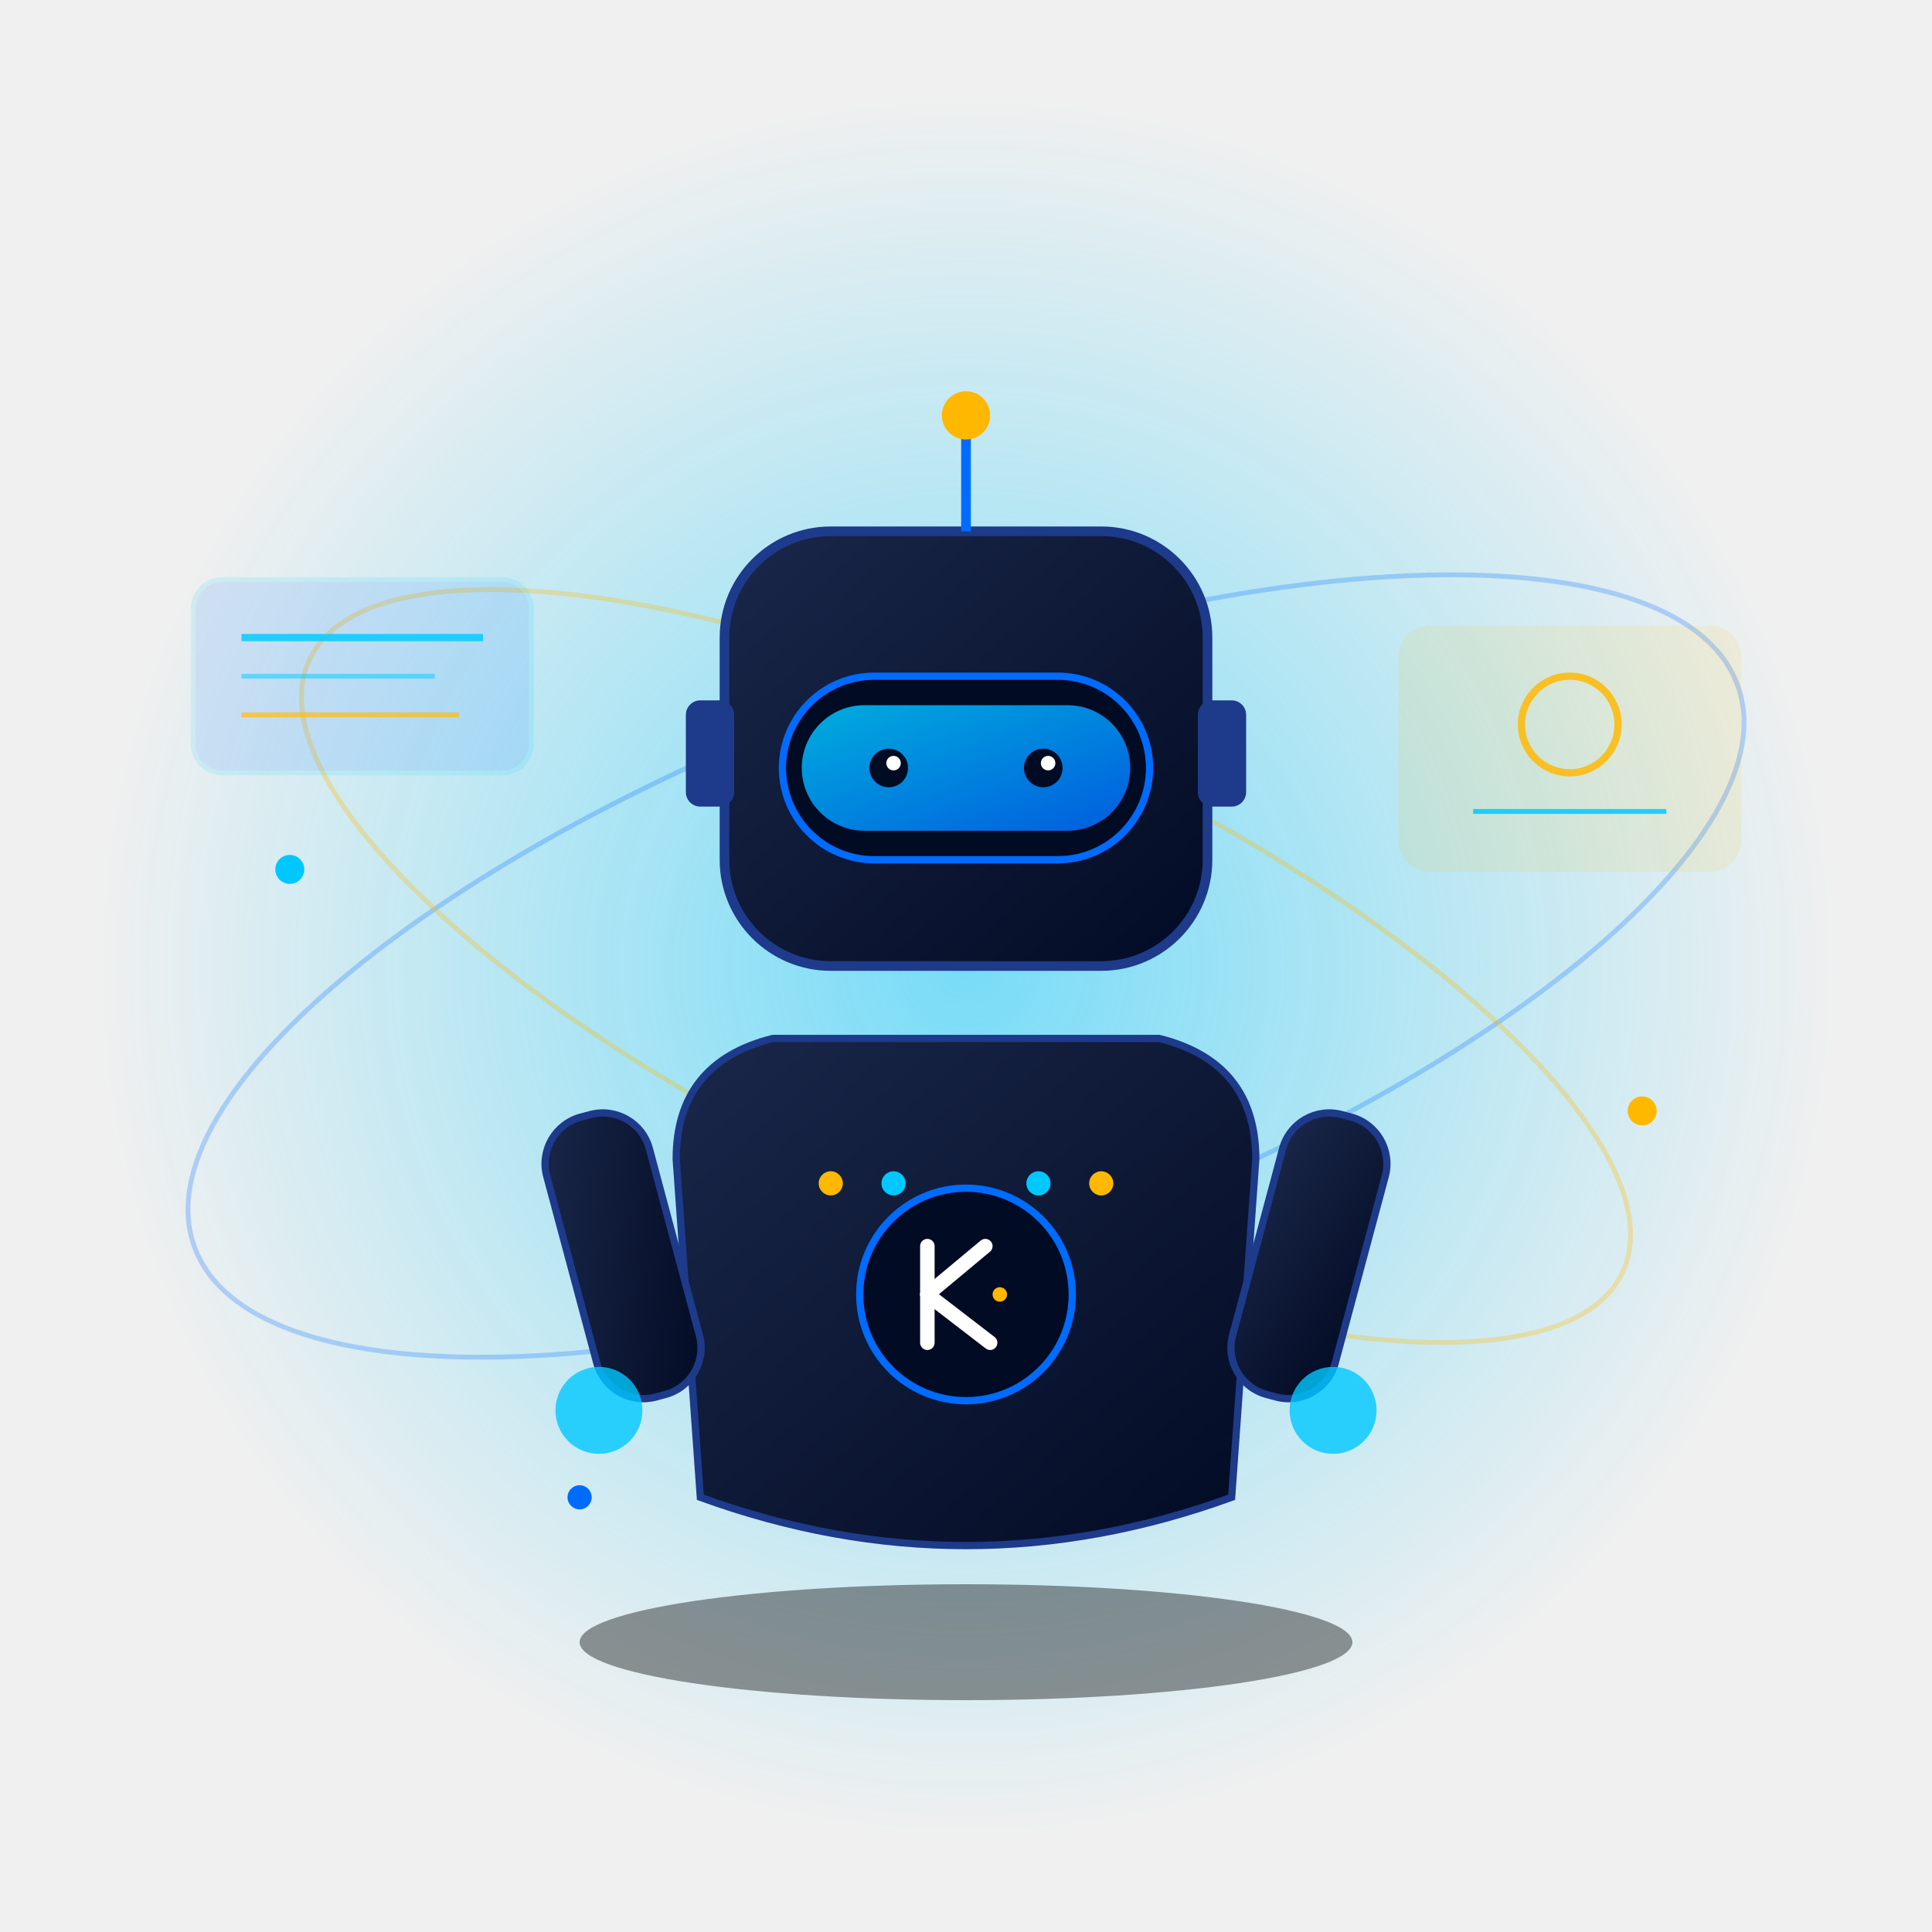
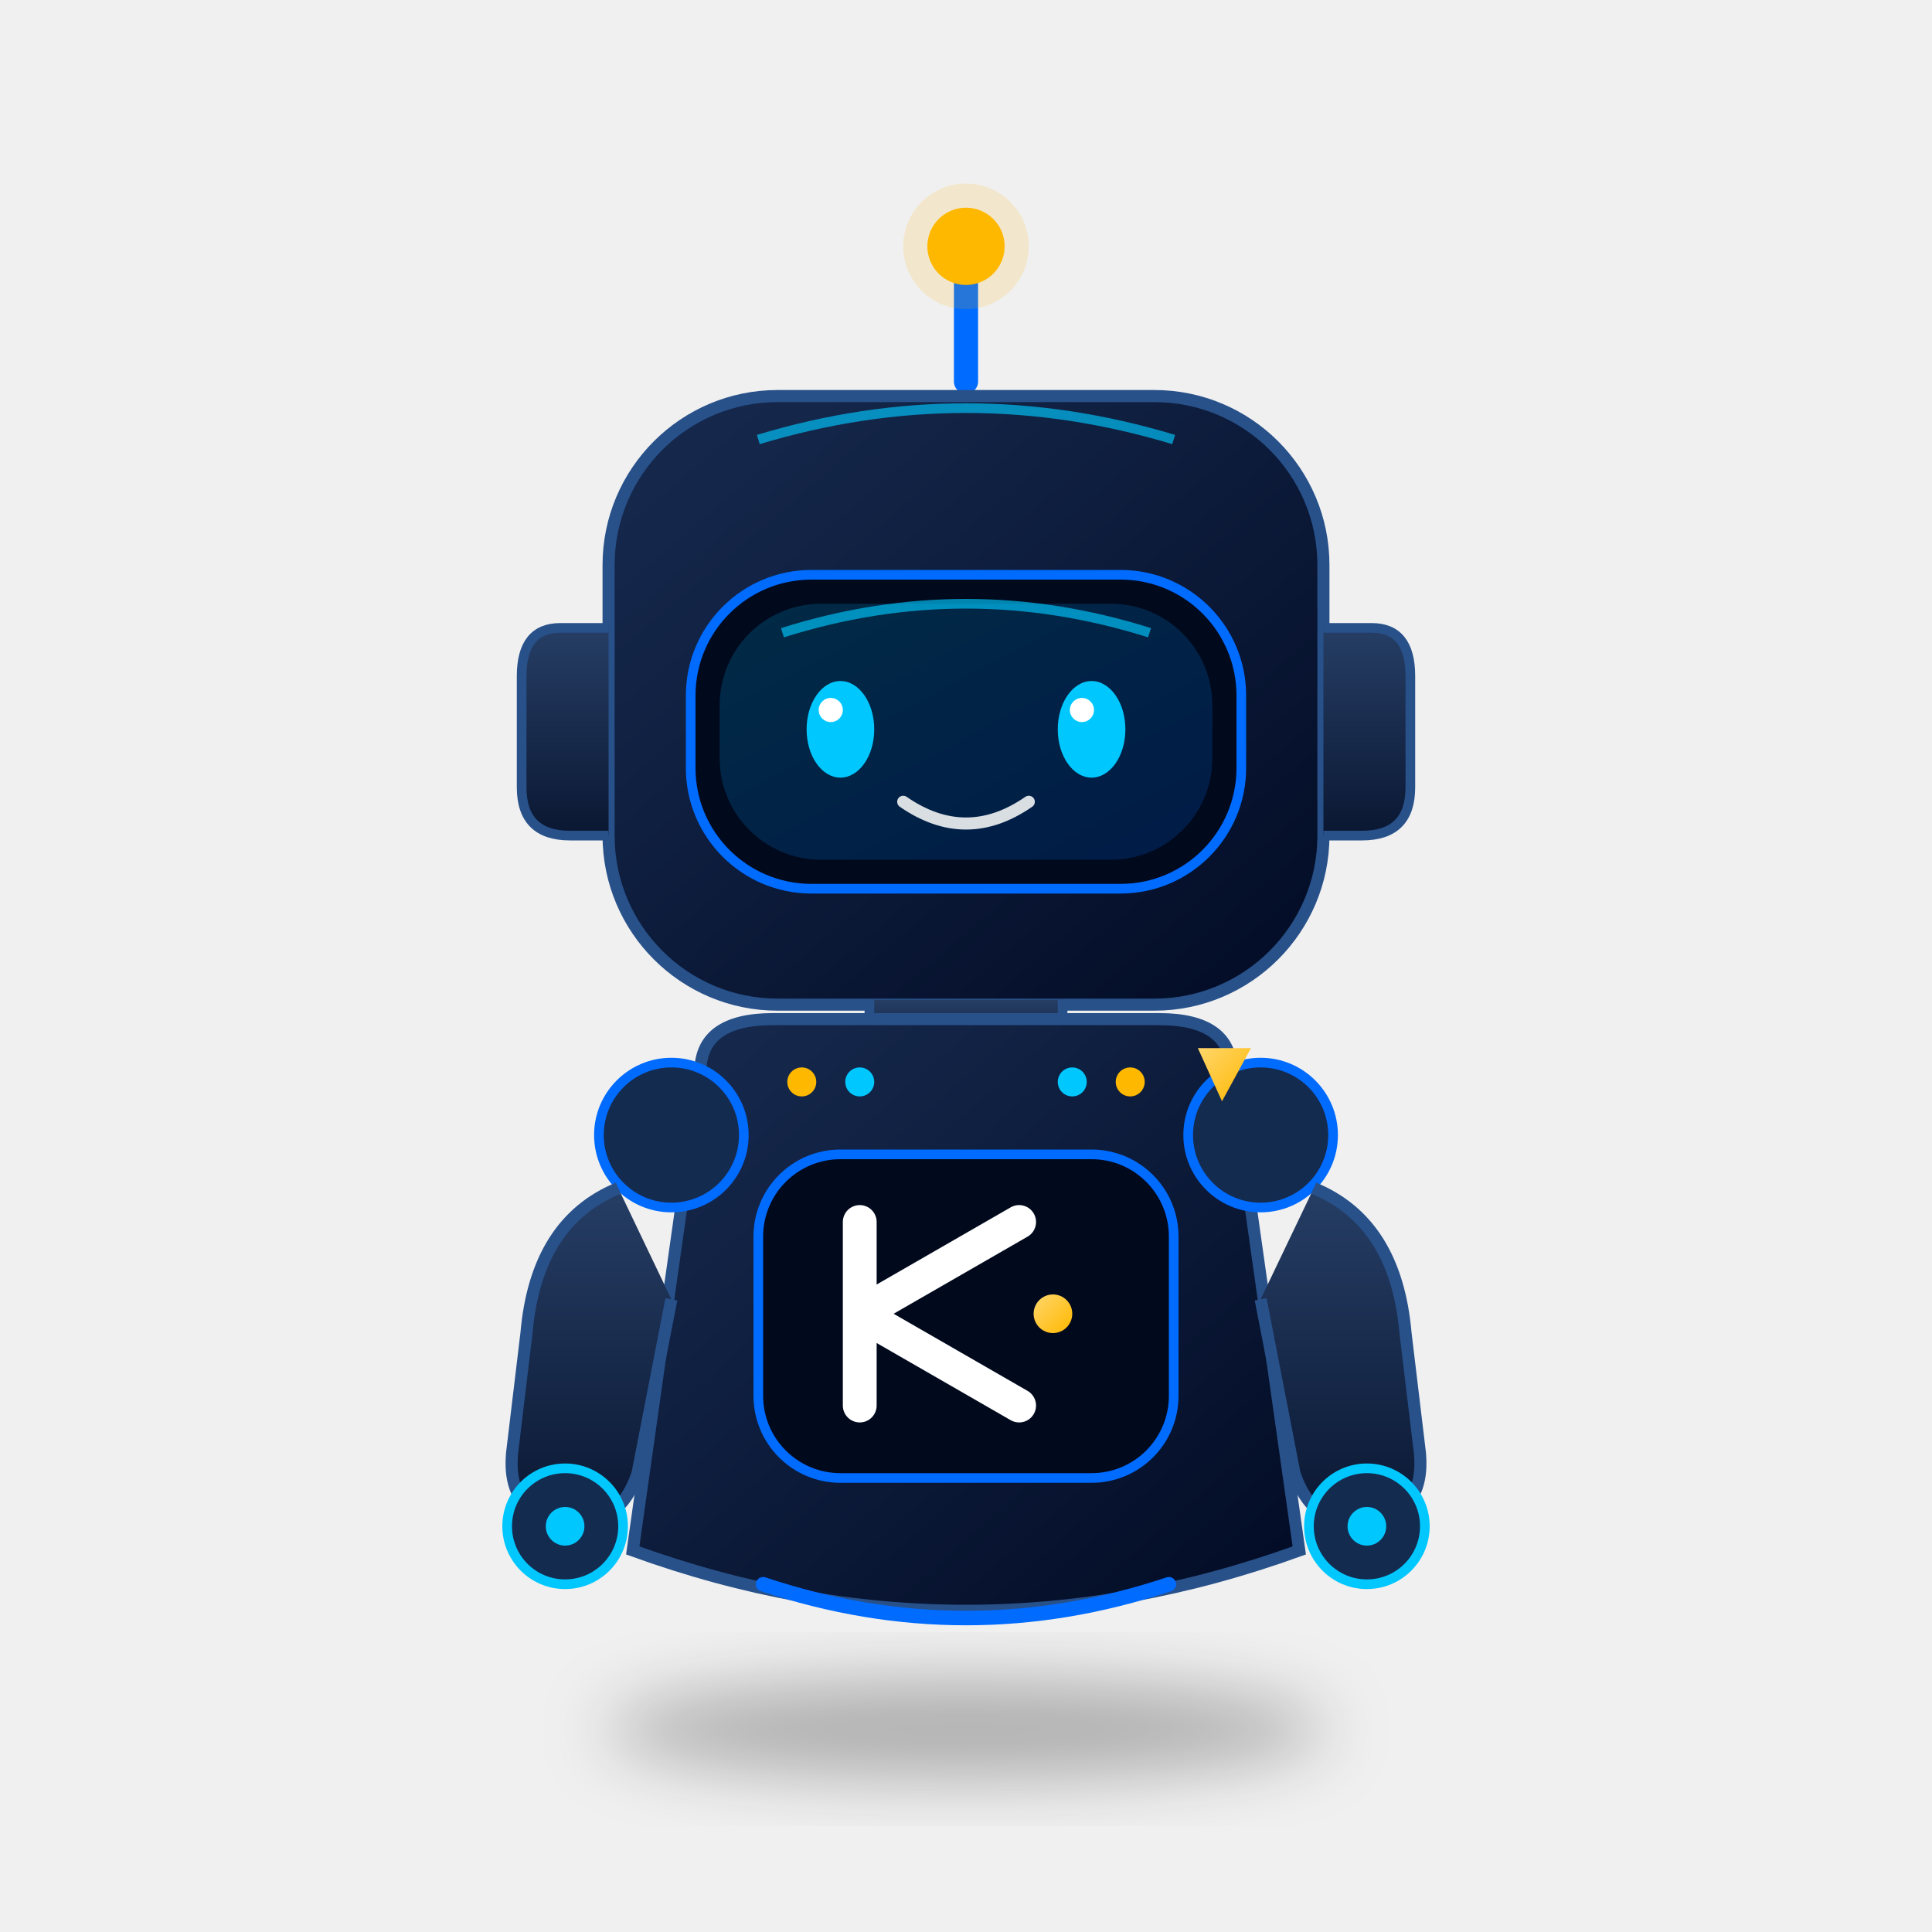
- <svg xmlns="http://www.w3.org/2000/svg" viewBox="0 0 400 400" width="400" height="400" role="img" aria-label="Asistente KODEXA">
+ <svg xmlns="http://www.w3.org/2000/svg" viewBox="0 0 400 400" width="400" height="400" role="img" aria-label="Robot asistente KODEXA">
  <defs>
-     <radialGradient id="glowBlue" cx="50%" cy="50%" r="50%">
-       <stop offset="0%" stop-color="#00C8FF" stop-opacity="0.5" />
-       <stop offset="100%" stop-color="#00C8FF" stop-opacity="0" />
-     </radialGradient>
-     <linearGradient id="bodyGrad" x1="0%" y1="0%" x2="100%" y2="100%">
-       <stop offset="0%" stop-color="#1a2749" />
-       <stop offset="100%" stop-color="#020B24" />
+     <linearGradient id="shell" x1="0" y1="0" x2="1" y2="1">
+       <stop offset="0" stop-color="#172B50" />
+       <stop offset="1" stop-color="#020B24" />
    </linearGradient>
-     <linearGradient id="visorGrad" x1="0%" y1="0%" x2="100%" y2="100%">
-       <stop offset="0%" stop-color="#00C8FF" />
-       <stop offset="100%" stop-color="#006BFF" />
+     <linearGradient id="visor" x1="0" y1="0" x2="1" y2="1">
+       <stop offset="0" stop-color="#00C8FF" />
+       <stop offset="1" stop-color="#006BFF" />
    </linearGradient>
-     <linearGradient id="goldGrad" x1="0%" y1="0%" x2="100%" y2="100%">
-       <stop offset="0%" stop-color="#FFB800" />
-       <stop offset="100%" stop-color="#FFD66B" />
+     <linearGradient id="metal" x1="0" y1="0" x2="0" y2="1">
+       <stop offset="0" stop-color="#263E65" />
+       <stop offset="1" stop-color="#0A1732" />
    </linearGradient>
+     <linearGradient id="gold" x1="0" y1="0" x2="1" y2="1">
+       <stop offset="0" stop-color="#FFD66B" />
+       <stop offset="1" stop-color="#FFB800" />
+     </linearGradient>
+     <filter id="blueGlow" x="-100%" y="-100%" width="300%" height="300%">
+       <feGaussianBlur stdDeviation="5" />
+     </filter>
+     <filter id="shadow" x="-50%" y="-50%" width="200%" height="200%">
+       <feGaussianBlur stdDeviation="7" />
+     </filter>
  </defs>
-   <circle cx="200" cy="200" r="180" fill="url(#glowBlue)" />
-   <ellipse cx="200" cy="200" rx="170" ry="60" fill="none" stroke="#006BFF" stroke-opacity="0.25" stroke-width="1" transform="rotate(-20 200 200)" />
-   <ellipse cx="200" cy="200" rx="150" ry="50" fill="none" stroke="#FFB800" stroke-opacity="0.3" stroke-width="1" transform="rotate(25 200 200)" />
-   <circle cx="60" cy="180" r="3" fill="#00C8FF" />
-   <circle cx="340" cy="230" r="3" fill="#FFB800" />
-   <circle cx="120" cy="310" r="2.5" fill="#006BFF" />
-   <ellipse cx="200" cy="340" rx="80" ry="12" fill="#000" opacity="0.4" />
-   <path d="M140 240 Q140 220 160 215 L240 215 Q260 220 260 240 L255 310 Q200 330 145 310 Z" fill="url(#bodyGrad)" stroke="#1e3a8a" stroke-width="1.5" />
-   <circle cx="200" cy="268" r="22" fill="#020B24" stroke="#006BFF" stroke-width="1.5" />
-   <g stroke="#FFFFFF" stroke-width="3" stroke-linecap="round" fill="none">
-     <path d="M192 258 L192 278" />
-     <path d="M192 268 L204 258" />
-     <path d="M192 268 L205 278" />
-   </g>
-   <circle cx="207" cy="268" r="1.5" fill="#FFB800" />
-   <circle cx="172" cy="245" r="2.5" fill="#FFB800" />
-   <circle cx="185" cy="245" r="2.5" fill="#00C8FF" />
-   <circle cx="215" cy="245" r="2.5" fill="#00C8FF" />
-   <circle cx="228" cy="245" r="2.5" fill="#FFB800" />
-   <rect x="150" y="110" width="100" height="90" rx="22" fill="url(#bodyGrad)" stroke="#1e3a8a" stroke-width="2" />
-   <rect x="162" y="140" width="76" height="38" rx="19" fill="#020B24" stroke="#006BFF" stroke-width="1.5" />
-   <rect x="166" y="146" width="68" height="26" rx="13" fill="url(#visorGrad)" opacity="0.85" />
-   <circle cx="184" cy="159" r="4" fill="#020B24" />
-   <circle cx="216" cy="159" r="4" fill="#020B24" />
-   <circle cx="185" cy="158" r="1.5" fill="#FFFFFF" />
-   <circle cx="217" cy="158" r="1.5" fill="#FFFFFF" />
-   <line x1="200" y1="110" x2="200" y2="90" stroke="#006BFF" stroke-width="2" />
-   <circle cx="200" cy="86" r="5" fill="#FFB800" />
-   <rect x="142" y="145" width="10" height="22" rx="3" fill="#1e3a8a" />
-   <rect x="248" y="145" width="10" height="22" rx="3" fill="#1e3a8a" />
-   <rect x="118" y="230" width="22" height="60" rx="10" fill="url(#bodyGrad)" stroke="#1e3a8a" stroke-width="1.5" transform="rotate(-15 129 260)" />
-   <rect x="260" y="230" width="22" height="60" rx="10" fill="url(#bodyGrad)" stroke="#1e3a8a" stroke-width="1.5" transform="rotate(15 271 260)" />
-   <circle cx="124" cy="292" r="9" fill="#00C8FF" opacity="0.8" />
-   <circle cx="276" cy="292" r="9" fill="#00C8FF" opacity="0.8" />
-   <g opacity="0.85">
-     <rect x="40" y="120" width="70" height="40" rx="6" fill="#006BFF" opacity="0.15" stroke="#00C8FF" stroke-width="1" />
-     <line x1="50" y1="132" x2="100" y2="132" stroke="#00C8FF" stroke-width="1.5" />
-     <line x1="50" y1="140" x2="90" y2="140" stroke="#00C8FF" stroke-width="1" opacity="0.6" />
-     <line x1="50" y1="148" x2="95" y2="148" stroke="#FFB800" stroke-width="1" opacity="0.8" />
-   </g>
-   <g opacity="0.85">
-     <rect x="290" y="130" width="70" height="50" rx="6" fill="#FFB800" opacity="0.12" stroke="#FFB800" stroke-width="1" />
-     <circle cx="325" cy="150" r="10" fill="none" stroke="#FFB800" stroke-width="1.5" />
-     <line x1="305" y1="168" x2="345" y2="168" stroke="#00C8FF" stroke-width="1" />
-   </g>
+   <ellipse cx="200" cy="358" rx="75" ry="10" fill="#000000" opacity=".28" filter="url(#shadow)" />
+   <path d="M200 79 V58" stroke="#006BFF" stroke-width="5" stroke-linecap="round" />
+   <circle cx="200" cy="51" r="8" fill="#FFB800" />
+   <circle cx="200" cy="51" r="13" fill="#FFB800" opacity=".15" />
+   <rect x="126" y="82" width="148" height="126" rx="35" fill="url(#shell)" stroke="#28518A" stroke-width="2.5" />
+   <path d="M157 91 Q200 78 243 91" fill="none" stroke="#00C8FF" stroke-width="2" opacity=".65" />
+   <path d="M126 130 H116 Q108 130 108 140 V163 Q108 173 118 173 H126" fill="url(#metal)" stroke="#28518A" stroke-width="2" />
+   <path d="M274 130 H284 Q292 130 292 140 V163 Q292 173 282 173 H274" fill="url(#metal)" stroke="#28518A" stroke-width="2" />
+   <rect x="143" y="119" width="114" height="65" rx="25" fill="#01091D" stroke="#006BFF" stroke-width="2" />
+   <rect x="149" y="125" width="102" height="53" rx="21" fill="url(#visor)" opacity=".18" />
+   <path d="M162 131 Q200 119 238 131" fill="none" stroke="#00C8FF" stroke-width="2" opacity=".65" />
+   <ellipse cx="174" cy="151" rx="7" ry="10" fill="#00C8FF" />
+   <ellipse cx="226" cy="151" rx="7" ry="10" fill="#00C8FF" />
+   <circle cx="172" cy="147" r="2.5" fill="#FFFFFF" />
+   <circle cx="224" cy="147" r="2.5" fill="#FFFFFF" />
+   <path d="M187 166 Q200 175 213 166" fill="none" stroke="#FFFFFF" stroke-width="2.5" stroke-linecap="round" opacity=".85" />
+   <path d="M180 207 V220 H220 V207" fill="url(#metal)" stroke="#28518A" stroke-width="2" />
+   <path d="M145 222            Q145 211 160 211            H240            Q255 211 255 222            L269 321            Q200 346 131 321            Z" fill="url(#shell)" stroke="#28518A" stroke-width="2.5" />
+   <circle cx="139" cy="235" r="15" fill="#142B50" stroke="#006BFF" stroke-width="2" />
+   <circle cx="261" cy="235" r="15" fill="#142B50" stroke="#006BFF" stroke-width="2" />
+   <rect x="157" y="239" width="86" height="67" rx="17" fill="#01091D" stroke="#006BFF" stroke-width="2" />
+   <path d="M178 253 V291            M178 272 L211 253            M178 272 L211 291" fill="none" stroke="#FFFFFF" stroke-width="7" stroke-linecap="round" stroke-linejoin="round" />
+   <circle cx="218" cy="272" r="4" fill="url(#gold)" />
+   <circle cx="166" cy="224" r="3" fill="#FFB800" />
+   <circle cx="178" cy="224" r="3" fill="#00C8FF" />
+   <circle cx="222" cy="224" r="3" fill="#00C8FF" />
+   <circle cx="234" cy="224" r="3" fill="#FFB800" />
+   <path d="M128 246 Q111 253 109 276 L106 301            Q105 313 116 315 Q128 317 132 305            L139 269" fill="url(#metal)" stroke="#28518A" stroke-width="2.5" />
+   <path d="M272 246 Q289 253 291 276 L294 301            Q295 313 284 315 Q272 317 268 305            L261 269" fill="url(#metal)" stroke="#28518A" stroke-width="2.5" />
+   <circle cx="117" cy="316" r="12" fill="#142B50" stroke="#00C8FF" stroke-width="2" />
+   <circle cx="283" cy="316" r="12" fill="#142B50" stroke="#00C8FF" stroke-width="2" />
+   <circle cx="117" cy="316" r="4" fill="#00C8FF" />
+   <circle cx="283" cy="316" r="4" fill="#00C8FF" />
+   <path d="M158 328 Q200 342 242 328" fill="none" stroke="#006BFF" stroke-width="3" stroke-linecap="round" />
+   <path d="M248 217 L259 217 L253 228 Z" fill="url(#gold)" />
</svg>
